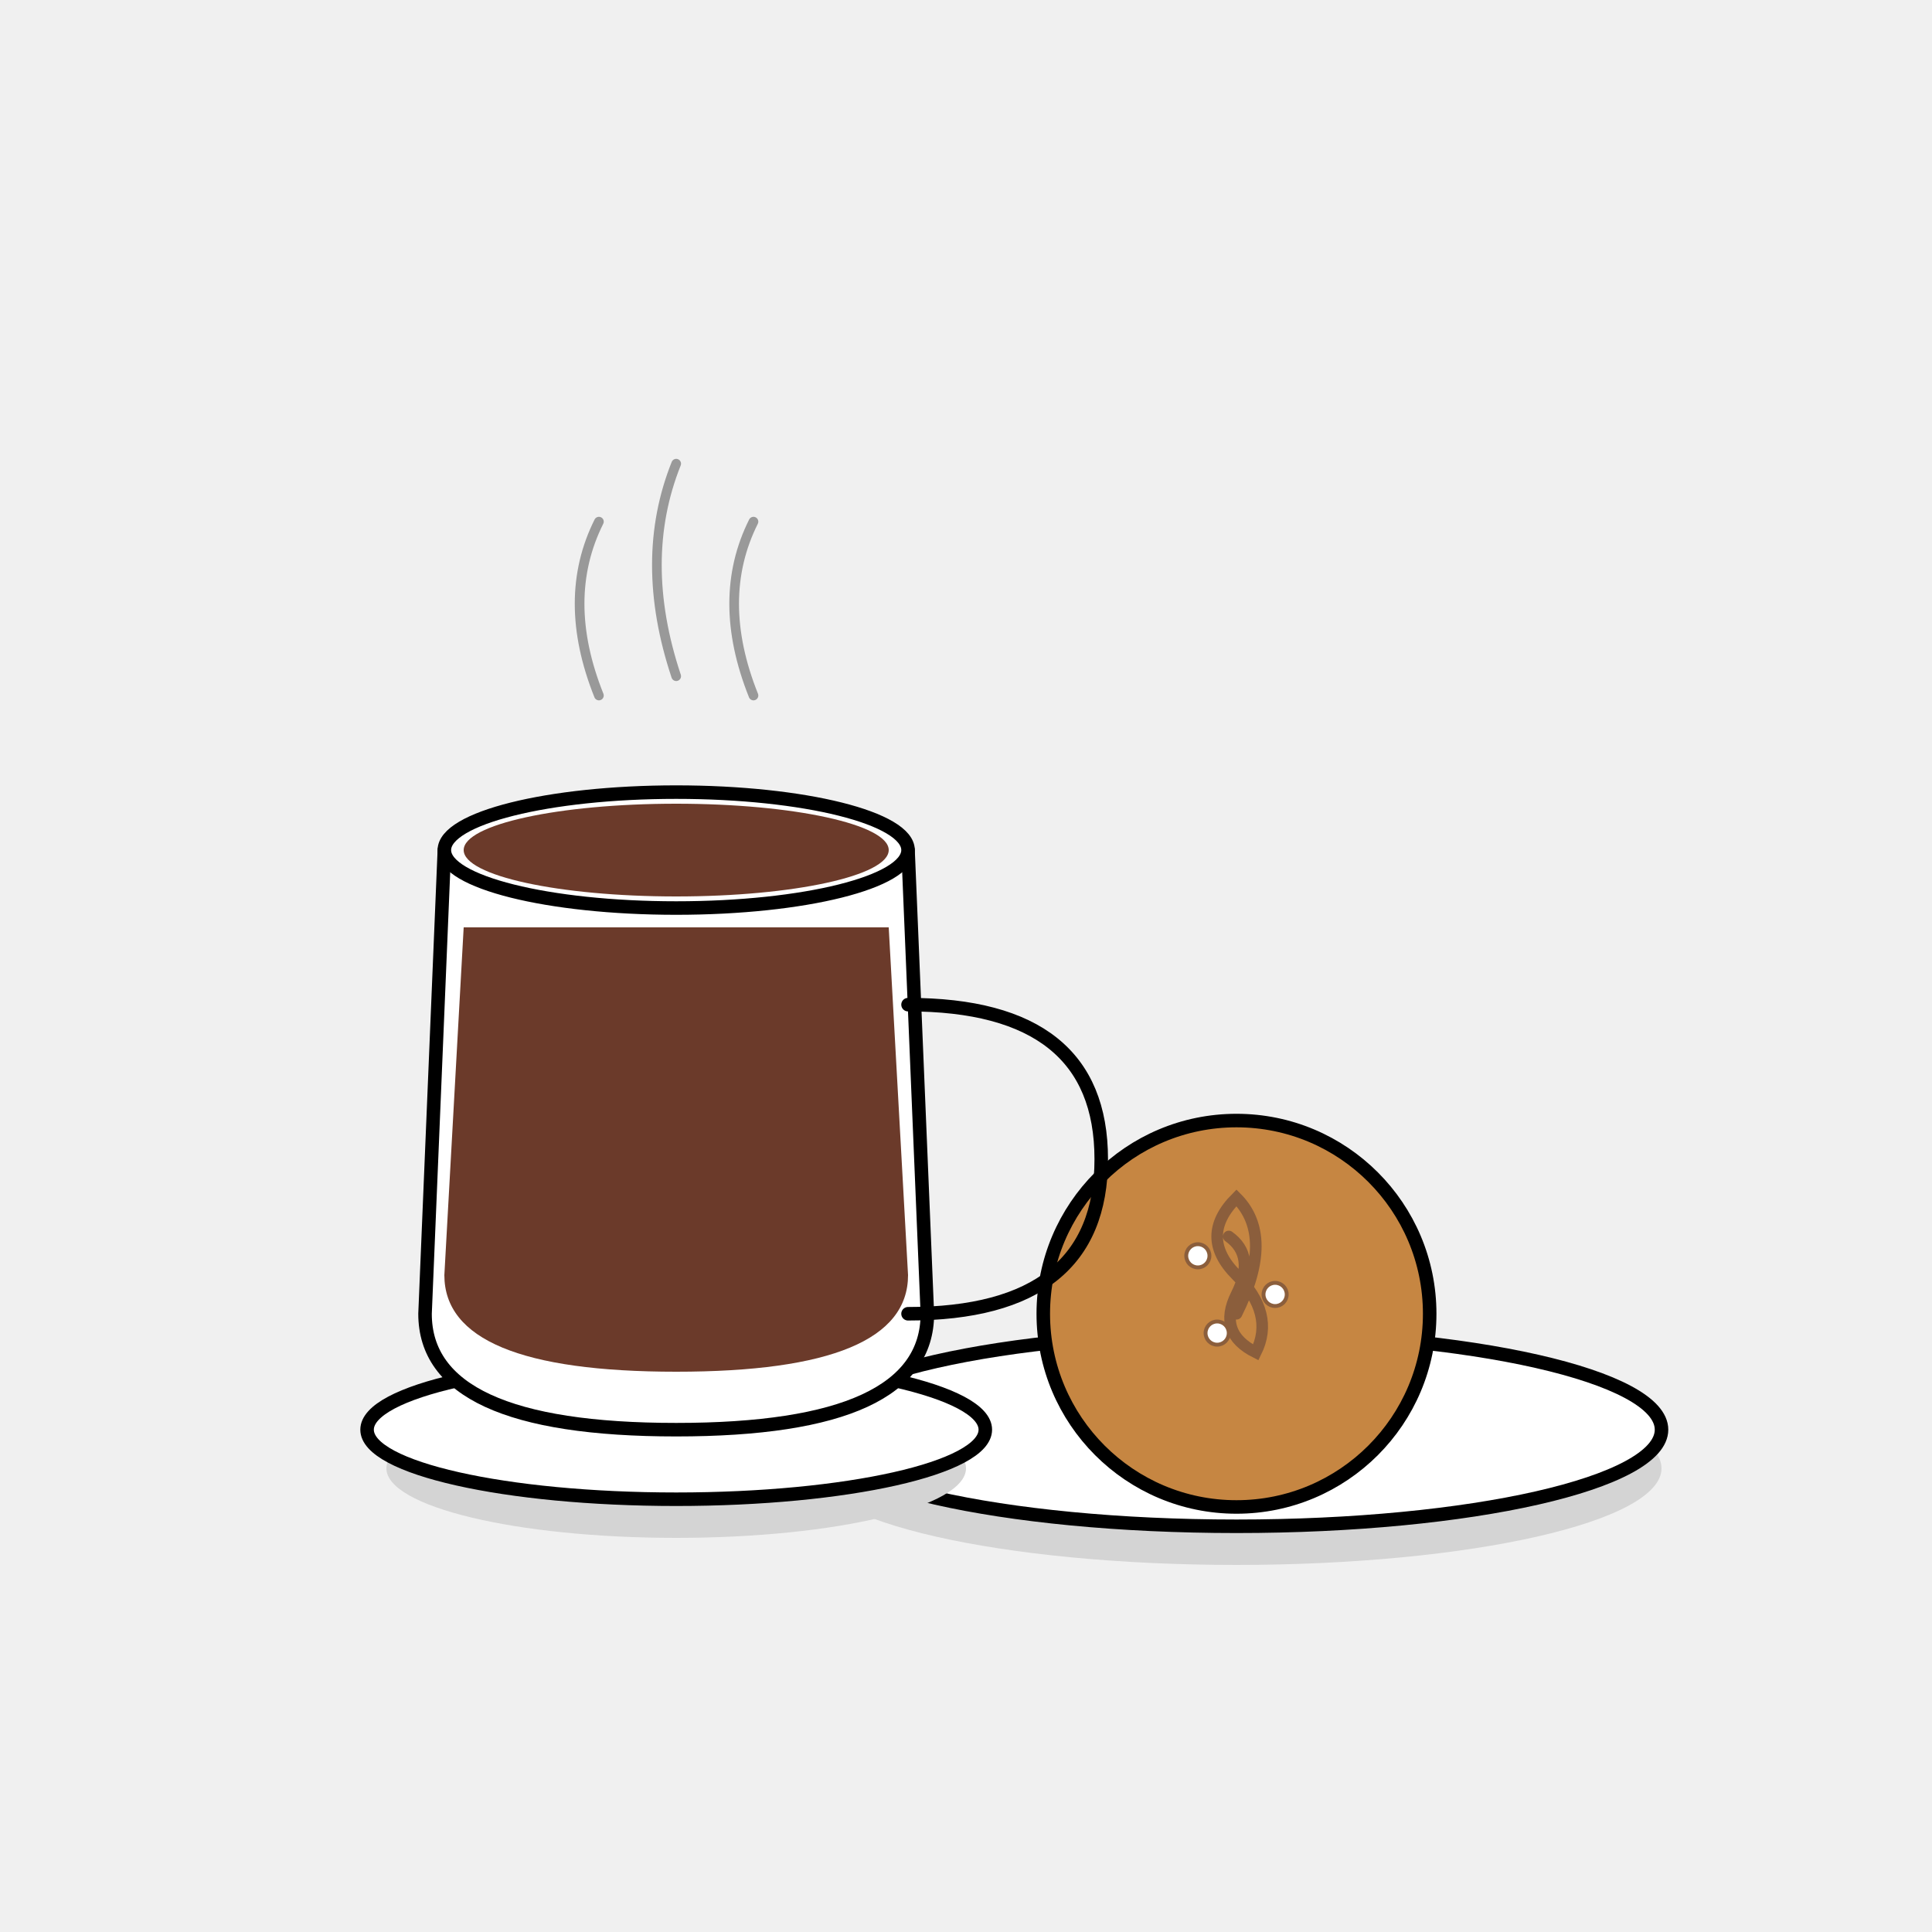
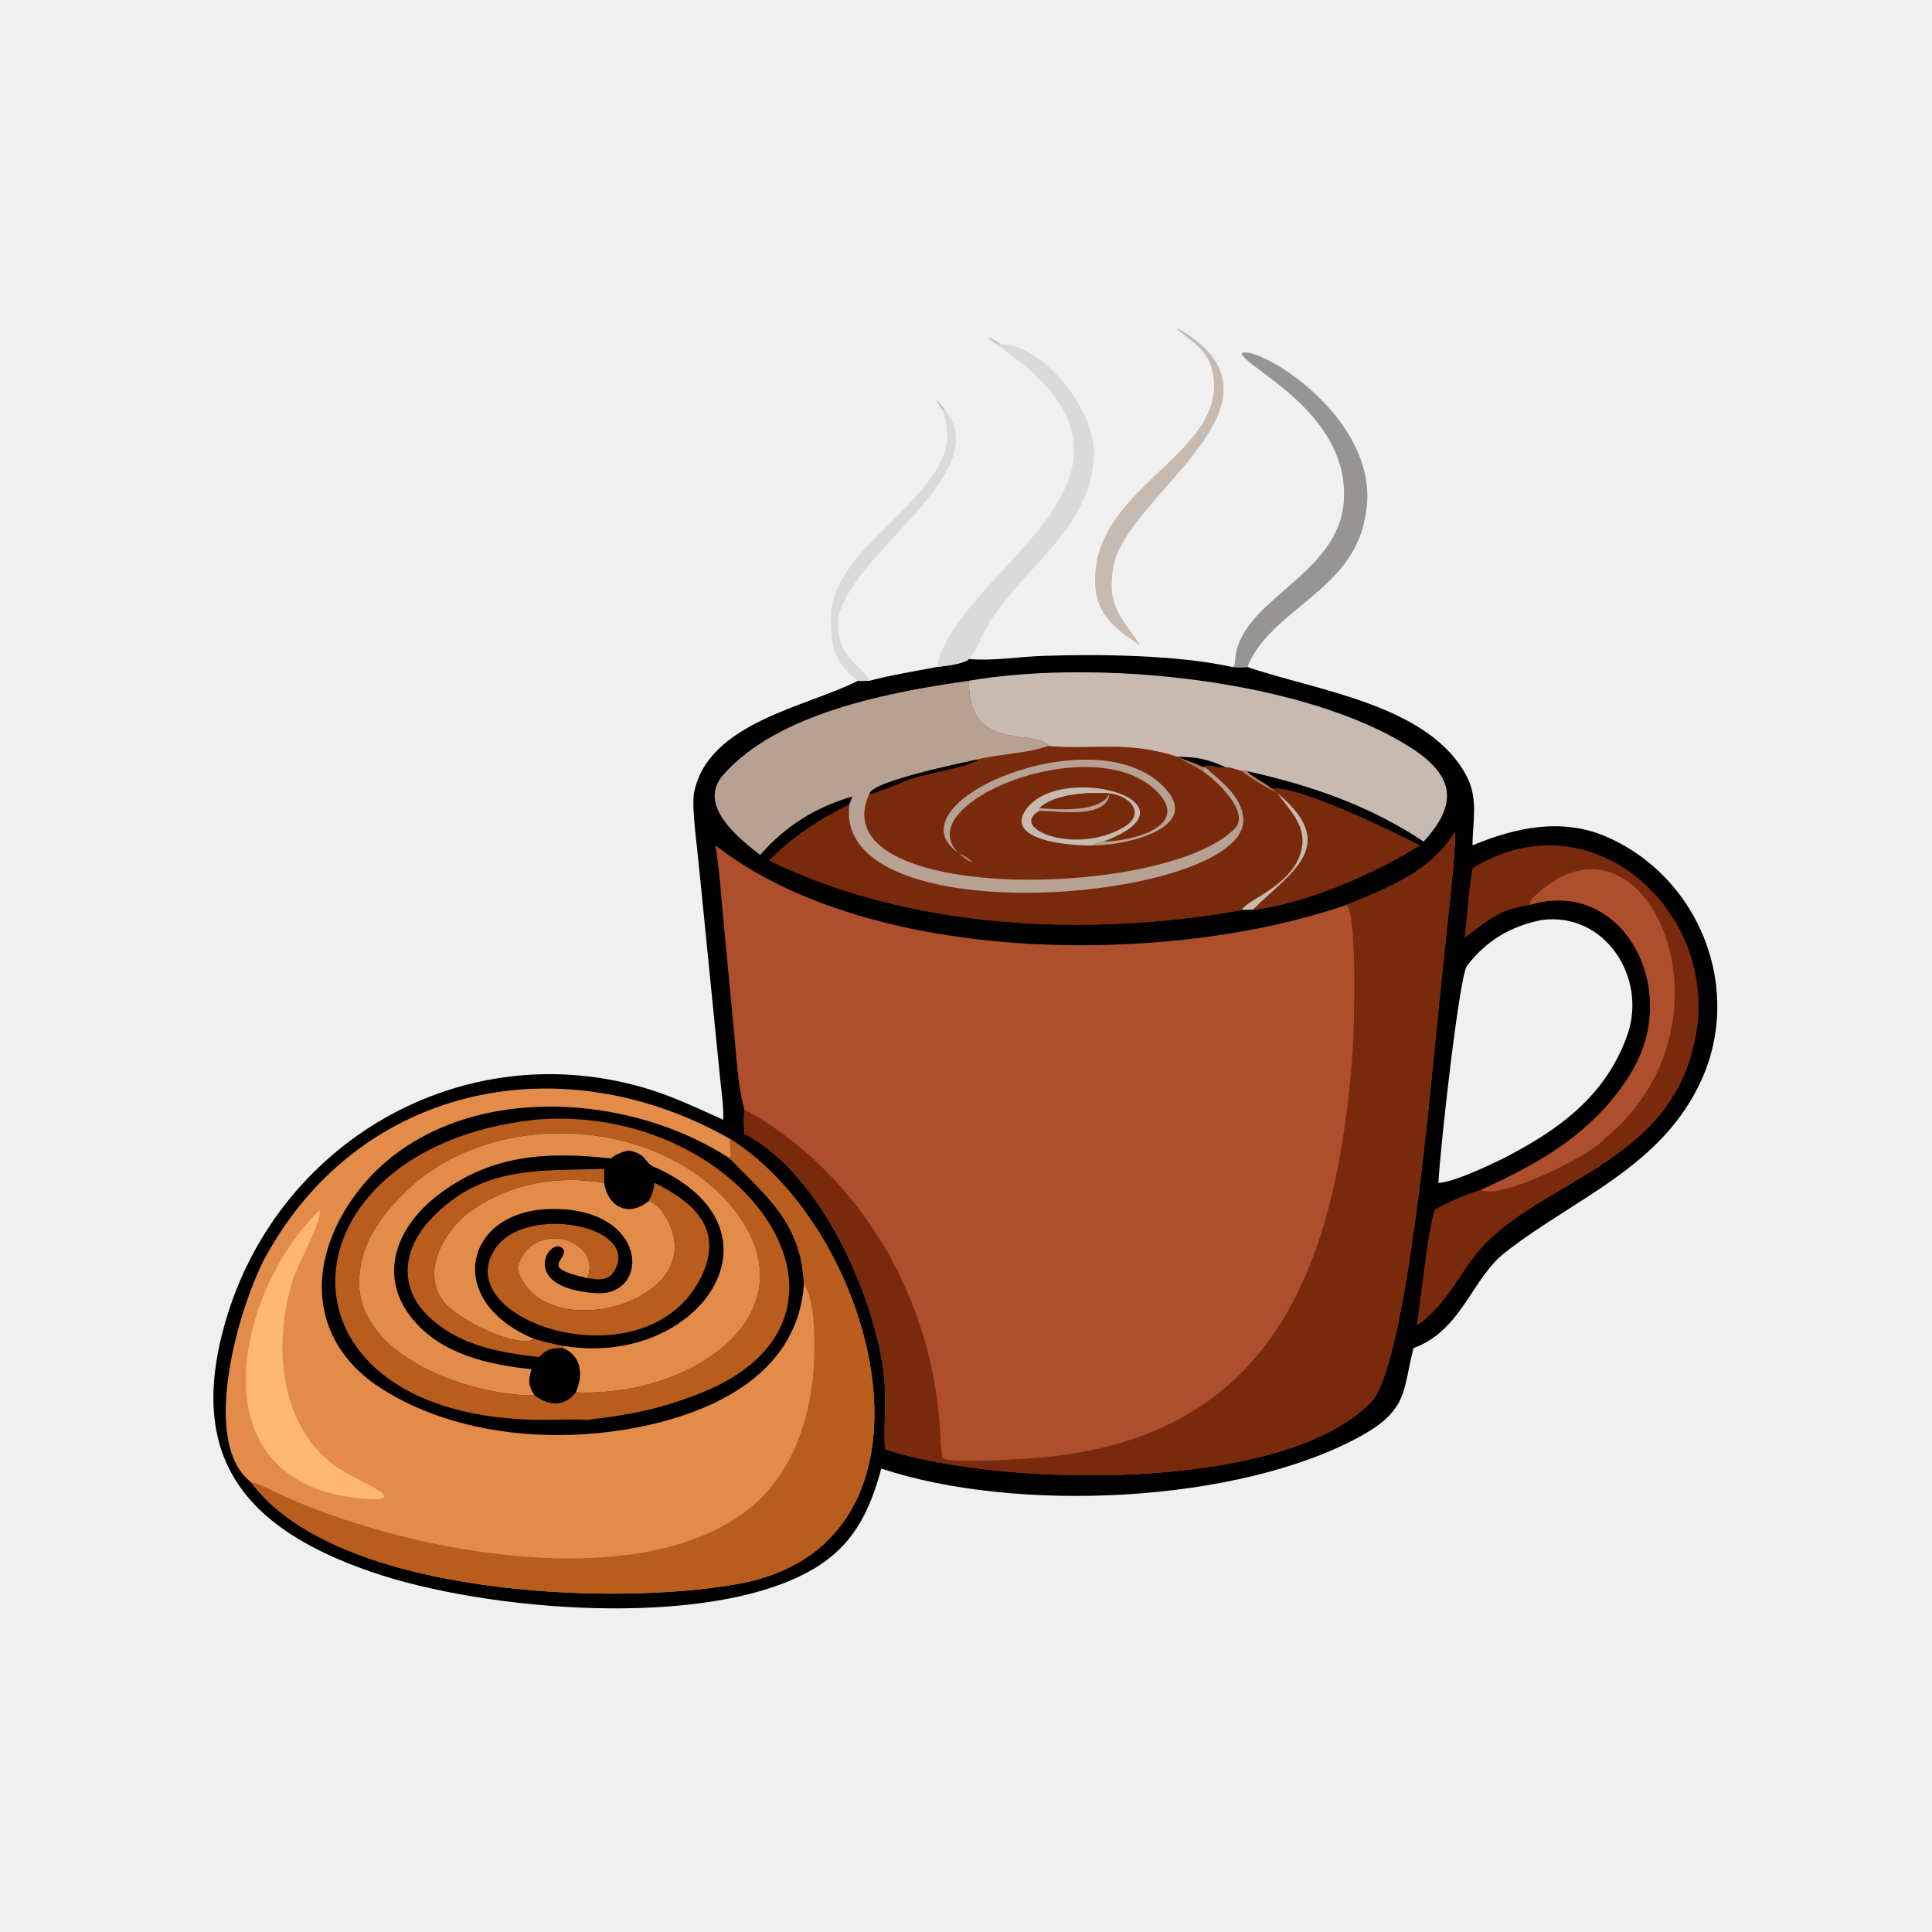
- <svg xmlns="http://www.w3.org/2000/svg" viewBox="0 0 500 500" width="500" height="500">
-   <ellipse cx="320" cy="380" rx="110" ry="25" fill="#D4D4D4" />
-   <ellipse cx="320" cy="370" rx="110" ry="25" fill="#FFFFFF" stroke="#000" stroke-width="3.5" stroke-linejoin="round" stroke-linecap="round" />
-   <circle cx="320" cy="340" r="50" fill="#C68642" stroke="#000" stroke-width="3.5" stroke-linejoin="round" stroke-linecap="round" />
-   <path d="M320 340 Q330 320 320 310 Q310 320 320 330 Q330 340 325 350 Q315 345 320 335 Q325 325 318 320" fill="none" stroke="#8B5E3C" stroke-width="3" stroke-linecap="round" />
-   <circle cx="310" cy="325" r="3" fill="#FFFFFF" stroke="#8B5E3C" stroke-width="1" />
-   <circle cx="330" cy="335" r="3" fill="#FFFFFF" stroke="#8B5E3C" stroke-width="1" />
-   <circle cx="315" cy="345" r="3" fill="#FFFFFF" stroke="#8B5E3C" stroke-width="1" />
-   <ellipse cx="175" cy="380" rx="75" ry="18" fill="#D4D4D4" />
-   <ellipse cx="175" cy="370" rx="80" ry="18" fill="#FFFFFF" stroke="#000" stroke-width="3.5" stroke-linejoin="round" stroke-linecap="round" />
-   <path d="M115 220 L110 340 Q110 370 175 370 Q240 370 240 340 L235 220 Z" fill="#FFFFFF" stroke="#000" stroke-width="3.5" stroke-linejoin="round" stroke-linecap="round" />
-   <path d="M120 240 L115 330 Q115 355 175 355 Q235 355 235 330 L230 240 Z" fill="#6B3A2A" />
-   <ellipse cx="175" cy="220" rx="60" ry="15" fill="#FFFFFF" stroke="#000" stroke-width="3.5" />
-   <ellipse cx="175" cy="220" rx="55" ry="12" fill="#6B3A2A" />
-   <path d="M235 260 Q285 260 285 300 Q285 340 235 340" fill="none" stroke="#000" stroke-width="3.5" stroke-linejoin="round" stroke-linecap="round" />
-   <path d="M155 180 Q145 155 155 135" fill="none" stroke="#999" stroke-width="2.5" stroke-linecap="round" />
-   <path d="M175 175 Q165 145 175 120" fill="none" stroke="#999" stroke-width="2.5" stroke-linecap="round" />
-   <path d="M195 180 Q185 155 195 135" fill="none" stroke="#999" stroke-width="2.5" stroke-linecap="round" />
+ <svg xmlns="http://www.w3.org/2000/svg" height="512" preserveAspectRatio="none" style="display: block;" version="1.1" viewBox="0 0 2048 2048" width="512">
+   <path d="M 1027.17 698.589 C 1053.06 700.845 1079.83 696.149 1106.08 695.246 C 1164.43 693.239 1248.42 694.181 1306.24 707.069 C 1309.59 707.362 1318.92 707.421 1322.26 707.069 C 1395.38 732.227 1515.83 746.842 1555.07 823.595 C 1567.37 847.667 1560.87 871.996 1560.93 896.104 C 1606.77 877.031 1656.15 866.377 1703.73 887.343 C 1801.65 930.488 1847.95 1047.6 1803.47 1145.17 C 1761.36 1237.54 1669.26 1269.83 1595.44 1327.69 C 1559.9 1355.54 1549.48 1410.38 1498.36 1429.06 L 1497.9 1430.87 C 1487.06 1474.14 1492.41 1494.82 1442.45 1522.33 C 1312.04 1594.13 1075.92 1604.03 934.196 1556.72 C 921.638 1603.36 904.032 1639.14 860.661 1664.13 C 750.838 1727.4 515.742 1708.4 393.331 1666.19 C 260.831 1620.51 198.419 1546.08 237.962 1404.52 C 291.755 1211.93 487.881 1097.11 681.448 1152.68 C 711.121 1161.2 738.601 1174.35 766.614 1187 L 766.679 1185.17 C 767.056 1173.11 765.145 1159.48 763.792 1147.37 L 740.307 912.264 C 738.815 896.279 732.97 854.748 735.727 840.496 C 750.131 766.041 854.776 749.455 909.51 721.657 C 912.617 722.006 918.367 721.716 921.705 721.657 C 940.787 716.253 972.664 711.006 993.191 707.069 C 1001.53 705.882 1021.47 703.981 1027.17 698.589 z M 1524.78 1253.94 C 1541.27 1253.11 1577.25 1235.88 1593.48 1227.99 C 1651.72 1198.06 1701.41 1162.76 1724.77 1097.99 C 1746.85 1036.79 1701.47 966.103 1633.94 975.279 C 1601.24 981.923 1575.8 996.873 1555.01 1023.81 C 1547.11 1034.05 1526.63 1216.3 1524.78 1253.94 z" fill="rgb(0,0,0)" transform="translate(0,0)" />
+   <path d="M 1427.25 959.248 C 1470.71 941.552 1516.69 924.315 1542.35 881.782 C 1542.56 904.144 1538.99 934.721 1536.66 957.527 L 1524.54 1072.64 C 1517.88 1136.25 1491.9 1446.57 1453.37 1486.33 C 1360.76 1581.88 1064.39 1577.1 938.036 1536.39 C 936.535 1509.38 940.165 1482.77 936.788 1455.65 C 926.318 1371.54 869.01 1242.99 789.233 1202 C 788.698 1194.59 787.87 1183.99 789.233 1176.62 C 782.36 1153.61 780.51 1118.86 778.132 1094.16 L 766.607 972.79 C 764.32 948.544 762.329 919.743 758.386 896.104 C 923.303 1024.56 1240.36 1023.84 1427.25 959.248 z" fill="rgb(173,78,44)" transform="translate(0,0)" />
+   <path d="M 1427.25 959.248 C 1470.71 941.552 1516.69 924.315 1542.35 881.782 C 1542.56 904.144 1538.99 934.721 1536.66 957.527 L 1524.54 1072.64 C 1517.88 1136.25 1491.9 1446.57 1453.37 1486.33 C 1360.76 1581.88 1064.39 1577.1 938.036 1536.39 C 936.535 1509.38 940.165 1482.77 936.788 1455.65 C 926.318 1371.54 869.01 1242.99 789.233 1202 C 788.698 1194.59 787.87 1183.99 789.233 1176.62 C 794.603 1178.33 809.364 1187.82 814.056 1190.93 C 920.983 1261.86 985.717 1380.44 995.924 1507.52 C 996.907 1519.76 996.868 1533.53 999.15 1545.66 C 1005.92 1551.44 1073.16 1547.05 1084.93 1546.4 C 1347.28 1531.71 1416.62 1346.99 1433.89 1114.6 C 1435.33 1095.19 1439.18 969.472 1427.25 959.248 z" fill="rgb(122,42,12)" transform="translate(0,0)" />
+   <path d="M 266.159 1571.2 C 210.233 1528.41 254.573 1380.44 282.771 1329.96 C 385.041 1146.88 599.021 1107.77 773.547 1207.15 C 931.151 1305.49 1016.21 1636.28 782.903 1678.93 C 650.714 1703.09 355.063 1692.03 266.159 1571.2 z" fill="rgb(227,140,73)" transform="translate(0,0)" />
+   <path d="M 852.2 1361.97 C 845.336 1451.9 764.573 1494.02 683.9 1511.39 C 593.154 1530.93 485.24 1522.96 405.332 1472.61 C 331.613 1426.16 323.839 1347.05 369.554 1276.72 C 454.162 1146.54 652.872 1149.27 773.547 1227.99 L 774.806 1229.28 C 814.434 1269.58 849.985 1298.21 852.2 1361.97 z" fill="rgb(0,0,0)" transform="translate(0,0)" />
+   <path d="M 566.642 1187 C 788.563 1167.46 948.078 1398.23 739.316 1478.07 C 695.74 1494.73 669.628 1499.21 622.755 1505.17 C 603.604 1504.08 583.086 1505.5 563.298 1504.93 C 276.475 1496.62 294.81 1216.94 566.642 1187 z" fill="rgb(184,93,29)" transform="translate(0,0)" />
+   <path d="M 566.642 1479.17 C 501.081 1479.96 376.452 1438.81 380.755 1355.02 C 382.724 1316.69 404.154 1288.17 431.007 1262.14 C 519.219 1177.52 682.216 1182.56 766.443 1268.56 C 873.66 1382.92 740.993 1481.63 610.377 1475.94 C 598.152 1491.78 581.691 1490.32 566.642 1479.17 z" fill="rgb(0,0,0)" transform="translate(0,0)" />
+   <path d="M 566.642 1479.17 C 501.081 1479.96 376.452 1438.81 380.755 1355.02 C 382.724 1316.69 404.154 1288.17 431.007 1262.14 C 519.219 1177.52 682.216 1182.56 766.443 1268.56 C 873.66 1382.92 740.993 1481.63 610.377 1475.94 C 618.263 1458.16 616.928 1438.05 597.256 1429.06 L 597.256 1426.67 C 740.928 1450.9 843.252 1303.21 692.993 1236.77 C 681.675 1231.33 686.941 1223.72 666.189 1219.46 C 658.541 1221.72 653.916 1222.8 647.604 1227.99 L 646.44 1227.87 C 578.879 1220.44 518.266 1223.91 461.721 1268.82 C 419.7 1302.2 400.356 1353.59 437.577 1398.58 C 468.311 1435.73 517.671 1446.64 563.317 1451.39 C 560.141 1463.33 559.521 1468.17 566.642 1479.17 z" fill="rgb(227,140,73)" transform="translate(0,0)" />
+   <path d="M 566.642 1419.47 C 548.109 1430.04 484.446 1399.02 469.782 1379.23 C 445.404 1346.33 472.332 1301.66 501.417 1281.9 C 542.486 1254 591.681 1245.51 640.454 1253.94 C 643.988 1279.01 666.452 1290.99 687.532 1273.14 C 693.695 1275.31 698.49 1279.05 702.154 1284.36 C 767.19 1378.62 571.933 1432.55 548.437 1344.26 C 562.473 1290.65 639.186 1312.95 622.755 1354.79 C 573.109 1344.03 598.696 1337.65 597.912 1325.46 C 585.961 1304.84 544.216 1365.04 631.789 1370.83 C 690.335 1374.7 688.276 1278.68 582.21 1281.64 C 491.473 1284.17 470.299 1379.94 566.642 1419.47 z" fill="rgb(227,140,73)" transform="translate(0,0)" />
+   <path d="M 693.831 1253.94 C 735.661 1274.35 768.391 1303.48 742.844 1354.49 C 685.757 1468.48 478.716 1401.87 523.158 1326.57 C 551.888 1274.79 681.478 1298.08 650.774 1347.93 C 644.553 1358.03 633.474 1356.69 622.755 1354.79 C 639.186 1312.95 562.473 1290.65 548.437 1344.26 C 571.933 1432.55 767.19 1378.62 702.154 1284.36 C 698.49 1279.05 693.695 1275.31 687.532 1273.14 C 691.354 1266.22 692.838 1261.85 693.831 1253.94 z" fill="rgb(184,93,29)" transform="translate(0,0)" />
+   <path d="M 571.335 1438.66 C 530.135 1433.49 491.5 1427.58 458.374 1399.27 C 422.224 1368.38 425.145 1325.77 456.573 1292.43 C 511.007 1234.69 572.007 1241.53 640.454 1239.02 L 640.454 1253.94 C 591.681 1245.51 542.486 1254 501.417 1281.9 C 472.332 1301.66 445.404 1346.33 469.782 1379.23 C 484.446 1399.02 548.109 1430.04 566.642 1419.47 C 577.971 1422.54 585.686 1424.57 597.256 1426.67 L 597.256 1429.06 C 585.544 1428.88 579.61 1429.71 571.335 1438.66 z" fill="rgb(184,93,29)" transform="translate(0,0)" />
+   <path d="M 773.547 1207.15 C 931.151 1305.49 1016.21 1636.28 782.903 1678.93 C 650.714 1703.09 355.063 1692.03 266.159 1571.2 C 271.476 1571.96 278.479 1575.17 283.336 1577.59 C 412.583 1641.96 669.285 1694.73 791.202 1601.67 C 843.423 1561.8 862.538 1494.93 863.234 1431.74 C 863.426 1414.35 863.15 1375.67 852.2 1361.97 C 849.985 1298.21 814.434 1269.58 774.806 1229.28 L 773.547 1227.99 C 775.256 1222.44 773.539 1213.98 773.547 1207.15 z" fill="rgb(184,93,29)" transform="translate(0,0)" />
+   <path d="M 338.897 1282.81 C 341.089 1295.98 316.18 1338.9 310.944 1355.11 C 287.929 1426.36 295.67 1521.57 367.79 1561.77 C 393.149 1575.91 438.212 1594.36 375.767 1587.7 C 206.576 1567.21 250.151 1368.42 338.897 1282.81 z" fill="rgb(254,184,113)" transform="translate(0,0)" />
+   <path d="M 1027.17 721.657 C 1163.26 698.167 1383.63 720.405 1495.98 792.889 C 1542.17 822.685 1545.53 852.517 1509.12 892.026 C 1451.8 853.869 1389.28 832.394 1322.26 817.461 C 1323.67 822.076 1339.93 828.786 1348.1 836.128 C 1374.45 831.938 1476.88 881.554 1504.75 896.104 C 1460.27 924.955 1381.87 958.771 1328 964.345 C 1324.14 964.316 1320.33 964.3 1316.47 964.345 C 1316 964.539 1315.53 964.733 1315.06 964.927 C 1153.86 993.735 965.133 985.272 815.575 912.241 C 837.631 888.556 871.075 866.928 900.468 852.669 L 903.654 844.262 C 864.768 855.342 832.144 875.942 805.77 906.248 C 781.456 887.343 738.947 852.99 766.778 821.33 C 825.038 755.055 945.314 733.336 1027.17 721.657 z" fill="rgb(122,42,12)" transform="translate(0,0)" />
+   <path d="M 1027.17 721.657 C 1163.26 698.167 1383.63 720.405 1495.98 792.889 C 1542.17 822.685 1545.53 852.517 1509.12 892.026 C 1451.8 853.869 1389.28 832.394 1322.26 817.461 C 1320.14 816.979 1318.69 817.304 1316.47 817.461 C 1309.42 815.401 1306.4 814.031 1298.92 813.197 C 1290.79 816.139 1285.52 809.189 1274.88 813.197 C 1265.48 808.436 1254.47 805.62 1248.02 802.105 L 1248.02 802.105 C 1193.49 784.772 1160.6 795.065 1111.02 790.769 L 1111.38 789.958 C 1093.61 772.281 1025.74 797.723 1027.17 721.657 z" fill="rgb(198,186,177)" transform="translate(0,0)" />
+   <path d="M 1248.02 802.105 C 1268.5 802.465 1280.4 804.576 1298.92 813.197 C 1290.79 816.139 1285.52 809.189 1274.88 813.197 C 1265.48 808.436 1254.47 805.62 1248.02 802.105 z" fill="rgb(0,0,0)" transform="translate(0,0)" />
+   <path d="M 1298.92 813.197 C 1306.4 814.031 1309.42 815.401 1316.47 817.461 C 1318.69 817.304 1320.14 816.979 1322.26 817.461 C 1323.67 822.076 1339.93 828.786 1348.1 836.128 C 1374.45 831.938 1476.88 881.554 1504.75 896.104 C 1460.27 924.955 1381.87 958.771 1328 964.345 C 1324.14 964.316 1320.33 964.3 1316.47 964.345 C 1316 964.539 1315.53 964.733 1315.06 964.927 C 1153.86 993.735 965.133 985.272 815.575 912.241 C 837.631 888.556 871.075 866.928 900.468 852.669 C 881.546 994.525 1322.29 954.88 1317.94 868.376 C 1316.71 843.977 1293.84 828.285 1277.52 813.197 L 1274.88 813.197 C 1285.52 809.189 1290.79 816.139 1298.92 813.197 z" fill="rgb(122,42,12)" transform="translate(0,0)" />
+   <path d="M 1348.1 836.128 C 1374.45 831.938 1476.88 881.554 1504.75 896.104 C 1460.27 924.955 1381.87 958.771 1328 964.345 C 1367.11 925.148 1421.66 896.831 1354.24 841.002 L 1348.1 836.128 z" fill="rgb(122,42,12)" transform="translate(0,0)" />
+   <path d="M 1354.24 841.002 C 1421.66 896.831 1367.11 925.148 1328 964.345 C 1324.14 964.316 1320.33 964.3 1316.47 964.345 C 1322.08 953.1 1373.37 938.08 1380.19 898.007 C 1384.21 874.413 1366.45 857.942 1354.24 841.002 L 1354.24 841.002 z" fill="rgb(198,186,177)" transform="translate(0,0)" />
+   <path d="M 1316.47 817.461 C 1318.69 817.304 1320.14 816.979 1322.26 817.461 C 1323.67 822.076 1339.93 828.786 1348.1 836.128 L 1354.24 841.002 L 1354.24 841.002 C 1346.05 836.752 1322.92 823.378 1316.47 817.461 z" fill="rgb(172,128,102)" transform="translate(0,0)" />
+   <path d="M 805.77 906.248 C 781.456 887.343 738.947 852.99 766.778 821.33 C 825.038 755.055 945.314 733.336 1027.17 721.657 C 1025.74 797.723 1093.61 772.281 1111.38 789.958 L 1111.02 790.769 C 1085.07 799.554 1059.44 799.016 1035.59 805.133 C 1019.82 808.772 927.117 827.509 921.705 841.002 C 867.196 958.719 1235 953.493 1308.7 878.543 C 1326.19 860.756 1288.23 826.308 1274.88 817.461 L 1277.52 813.197 C 1293.84 828.285 1316.71 843.977 1317.94 868.376 C 1322.29 954.88 881.546 994.525 900.468 852.669 L 903.654 844.262 C 864.768 855.342 832.144 875.942 805.77 906.248 z" fill="rgb(182,161,147)" transform="translate(0,0)" />
+   <path d="M 921.705 841.002 C 927.117 827.509 1019.82 808.772 1035.59 805.133 L 1035.75 806.245 C 1015.7 816.283 978.798 819.375 956.991 829.098 C 953.151 830.81 925.35 841.897 923.068 841.857 L 921.705 841.002 z" fill="rgb(0,0,0)" transform="translate(0,0)" />
+   <path d="M 1248.02 802.105 L 1248.02 802.105 C 1254.47 805.62 1265.48 808.436 1274.88 813.197 L 1277.52 813.197 L 1274.88 817.461 C 1266.13 811.614 1257.15 807.825 1248.02 802.105 z" fill="rgb(172,128,102)" transform="translate(0,0)" />
+   <path d="M 1158.93 896.104 C 1143.27 896.879 1070.44 893.453 1084.83 862.616 C 1115.68 803.919 1282.46 849.411 1169.9 892.026 C 1165.18 892.539 1162.94 893.248 1158.93 896.104 z" fill="rgb(198,186,177)" transform="translate(0,0)" />
+   <path d="M 1101.96 856.589 C 1118.35 840.909 1155.18 839.707 1176.16 841.002 L 1176.16 841.002 C 1198.2 843.437 1215.14 862.939 1191 877.009 C 1139.27 907.166 1068.03 877.761 1101.96 859.436 C 1102.73 857.621 1102.68 858.569 1101.96 856.589 z" fill="rgb(122,42,12)" transform="translate(0,0)" />
+   <path d="M 1101.96 856.589 C 1118.35 840.909 1155.18 839.707 1176.16 841.002 C 1168.56 860.924 1121.97 858.671 1101.96 856.589 z" fill="rgb(122,42,12)" transform="translate(0,0)" />
+   <path d="M 1176.16 841.002 L 1176.16 841.002 C 1173.58 868.256 1123.29 859.899 1101.96 859.436 C 1102.73 857.621 1102.68 858.569 1101.96 856.589 C 1121.97 858.671 1168.56 860.924 1176.16 841.002 z" fill="rgb(182,161,147)" transform="translate(0,0)" />
+   <path d="M 1016.3 904.331 C 941.119 852.787 1151.69 761.093 1229.23 829.93 C 1281.06 875.942 1196.06 896.238 1158.93 896.104 C 1162.94 893.248 1165.18 892.539 1169.9 892.026 C 1199.88 892.076 1265.77 875.251 1223.94 836.7 C 1154.68 772.861 961.791 852.78 1016.3 904.331 L 1016.3 904.331 z" fill="rgb(182,161,147)" transform="translate(0,0)" />
+   <path d="M 1016.3 904.331 C 1021.29 906.872 1025.55 908.64 1029.67 912.419 L 1029.99 913.678 C 1026.2 913.468 1018.99 907.061 1016.3 904.331 L 1016.3 904.331 z" fill="rgb(172,128,102)" transform="translate(0,0)" />
+   <path d="M 1560.93 920.437 C 1689.74 840.421 1829.33 972.159 1795.34 1108.24 C 1767.19 1234.02 1631.13 1253 1569.21 1324.28 C 1546.21 1350.75 1532.73 1384.62 1501.7 1405.3 C 1507.2 1372.54 1512.23 1311.49 1520.7 1282.81 C 1529.25 1276.45 1560.46 1263.28 1569.71 1261.36 C 1635.46 1231.85 1695.68 1196.57 1732.42 1131.33 C 1781.39 1042.14 1716.67 930.006 1621.85 959.248 C 1588.44 964.212 1577.99 975.307 1552.6 994.183 C 1554.62 976.527 1557.69 936.204 1560.93 920.437 z" fill="rgb(122,42,12)" transform="translate(0,0)" />
+   <path d="M 1621.85 959.248 C 1621.56 955.899 1622.96 953.644 1625.54 951.129 C 1743.14 836.42 1852.44 1082.44 1702.12 1206.06 C 1685.94 1225.67 1588.92 1272.55 1569.71 1261.36 C 1635.46 1231.85 1695.68 1196.57 1732.42 1131.33 C 1781.39 1042.14 1716.67 930.006 1621.85 959.248 z" fill="rgb(173,78,44)" transform="translate(0,0)" />
+   <path d="M 1306.24 707.069 L 1308.45 705.824 C 1309.25 702.521 1308.99 703.005 1309.27 699.83 C 1313.51 634.939 1420.57 610.724 1424.6 529.319 C 1429.18 436.587 1319.61 390.03 1316.2 374.552 C 1331.91 363.925 1470.92 446.659 1446.62 550.674 C 1431.92 626.982 1346.72 646.213 1322.26 707.069 C 1318.92 707.421 1309.59 707.362 1306.24 707.069 z" fill="rgb(151,149,148)" transform="translate(0,0)" />
+   <path d="M 1061.21 364.684 C 1106.07 365.811 1160.73 433.572 1159.53 481.667 C 1157.47 563.747 1077.87 604.062 1042.72 670.908 C 1037.23 681.353 1036.88 686.57 1029.35 695.542 L 1027.24 698.064 L 1027.17 698.589 C 1021.47 703.981 1001.53 705.882 993.191 707.069 C 1012.78 607.17 1238.33 514.884 1085.8 387.256 C 1076.22 379.238 1065.81 372.389 1056.19 364.684 L 1057.12 363.775 L 1061.21 364.684 z" fill="rgb(219,218,218)" transform="translate(0,0)" />
+   <path d="M 1248.02 349.177 C 1248.97 348.701 1248.27 348.978 1250.27 348.962 C 1382.09 426.763 1194.79 524.297 1180.55 599.352 C 1172.58 641.349 1187.87 652.948 1207.86 682.819 L 1207.26 683.362 L 1203.47 680.652 C 1180.71 665.652 1162.63 650.137 1160.98 620.67 C 1155.25 517.915 1295.78 484.252 1286.51 400.966 C 1283.27 372.482 1267.26 365.344 1248.02 349.177 z" fill="rgb(198,186,177)" transform="translate(0,0)" />
+   <path d="M 997.275 432.085 C 999.122 433.618 1000.42 435.137 1002.54 435.691 C 1055.36 502.88 899.178 586.95 887.915 658.06 C 888.889 700.636 910.54 700.436 921.705 721.657 C 918.367 721.716 912.617 722.006 909.51 721.657 C 885.791 703.363 880.605 687.069 881.035 658.06 C 876.506 570.84 1039.4 517.685 997.275 432.085 z" fill="rgb(219,218,218)" transform="translate(0,0)" />
+   <path d="M 1056.19 364.684 C 1039.06 352.731 1051.25 359.086 1061.21 364.684 L 1057.12 363.775 L 1056.19 364.684 z" fill="rgb(198,186,177)" transform="translate(0,0)" />
+   <path d="M 997.275 432.085 C 986.089 413.922 998.217 429.335 1002.54 435.691 C 1000.42 435.137 999.122 433.618 997.275 432.085 z" fill="rgb(198,186,177)" transform="translate(0,0)" />
</svg>
